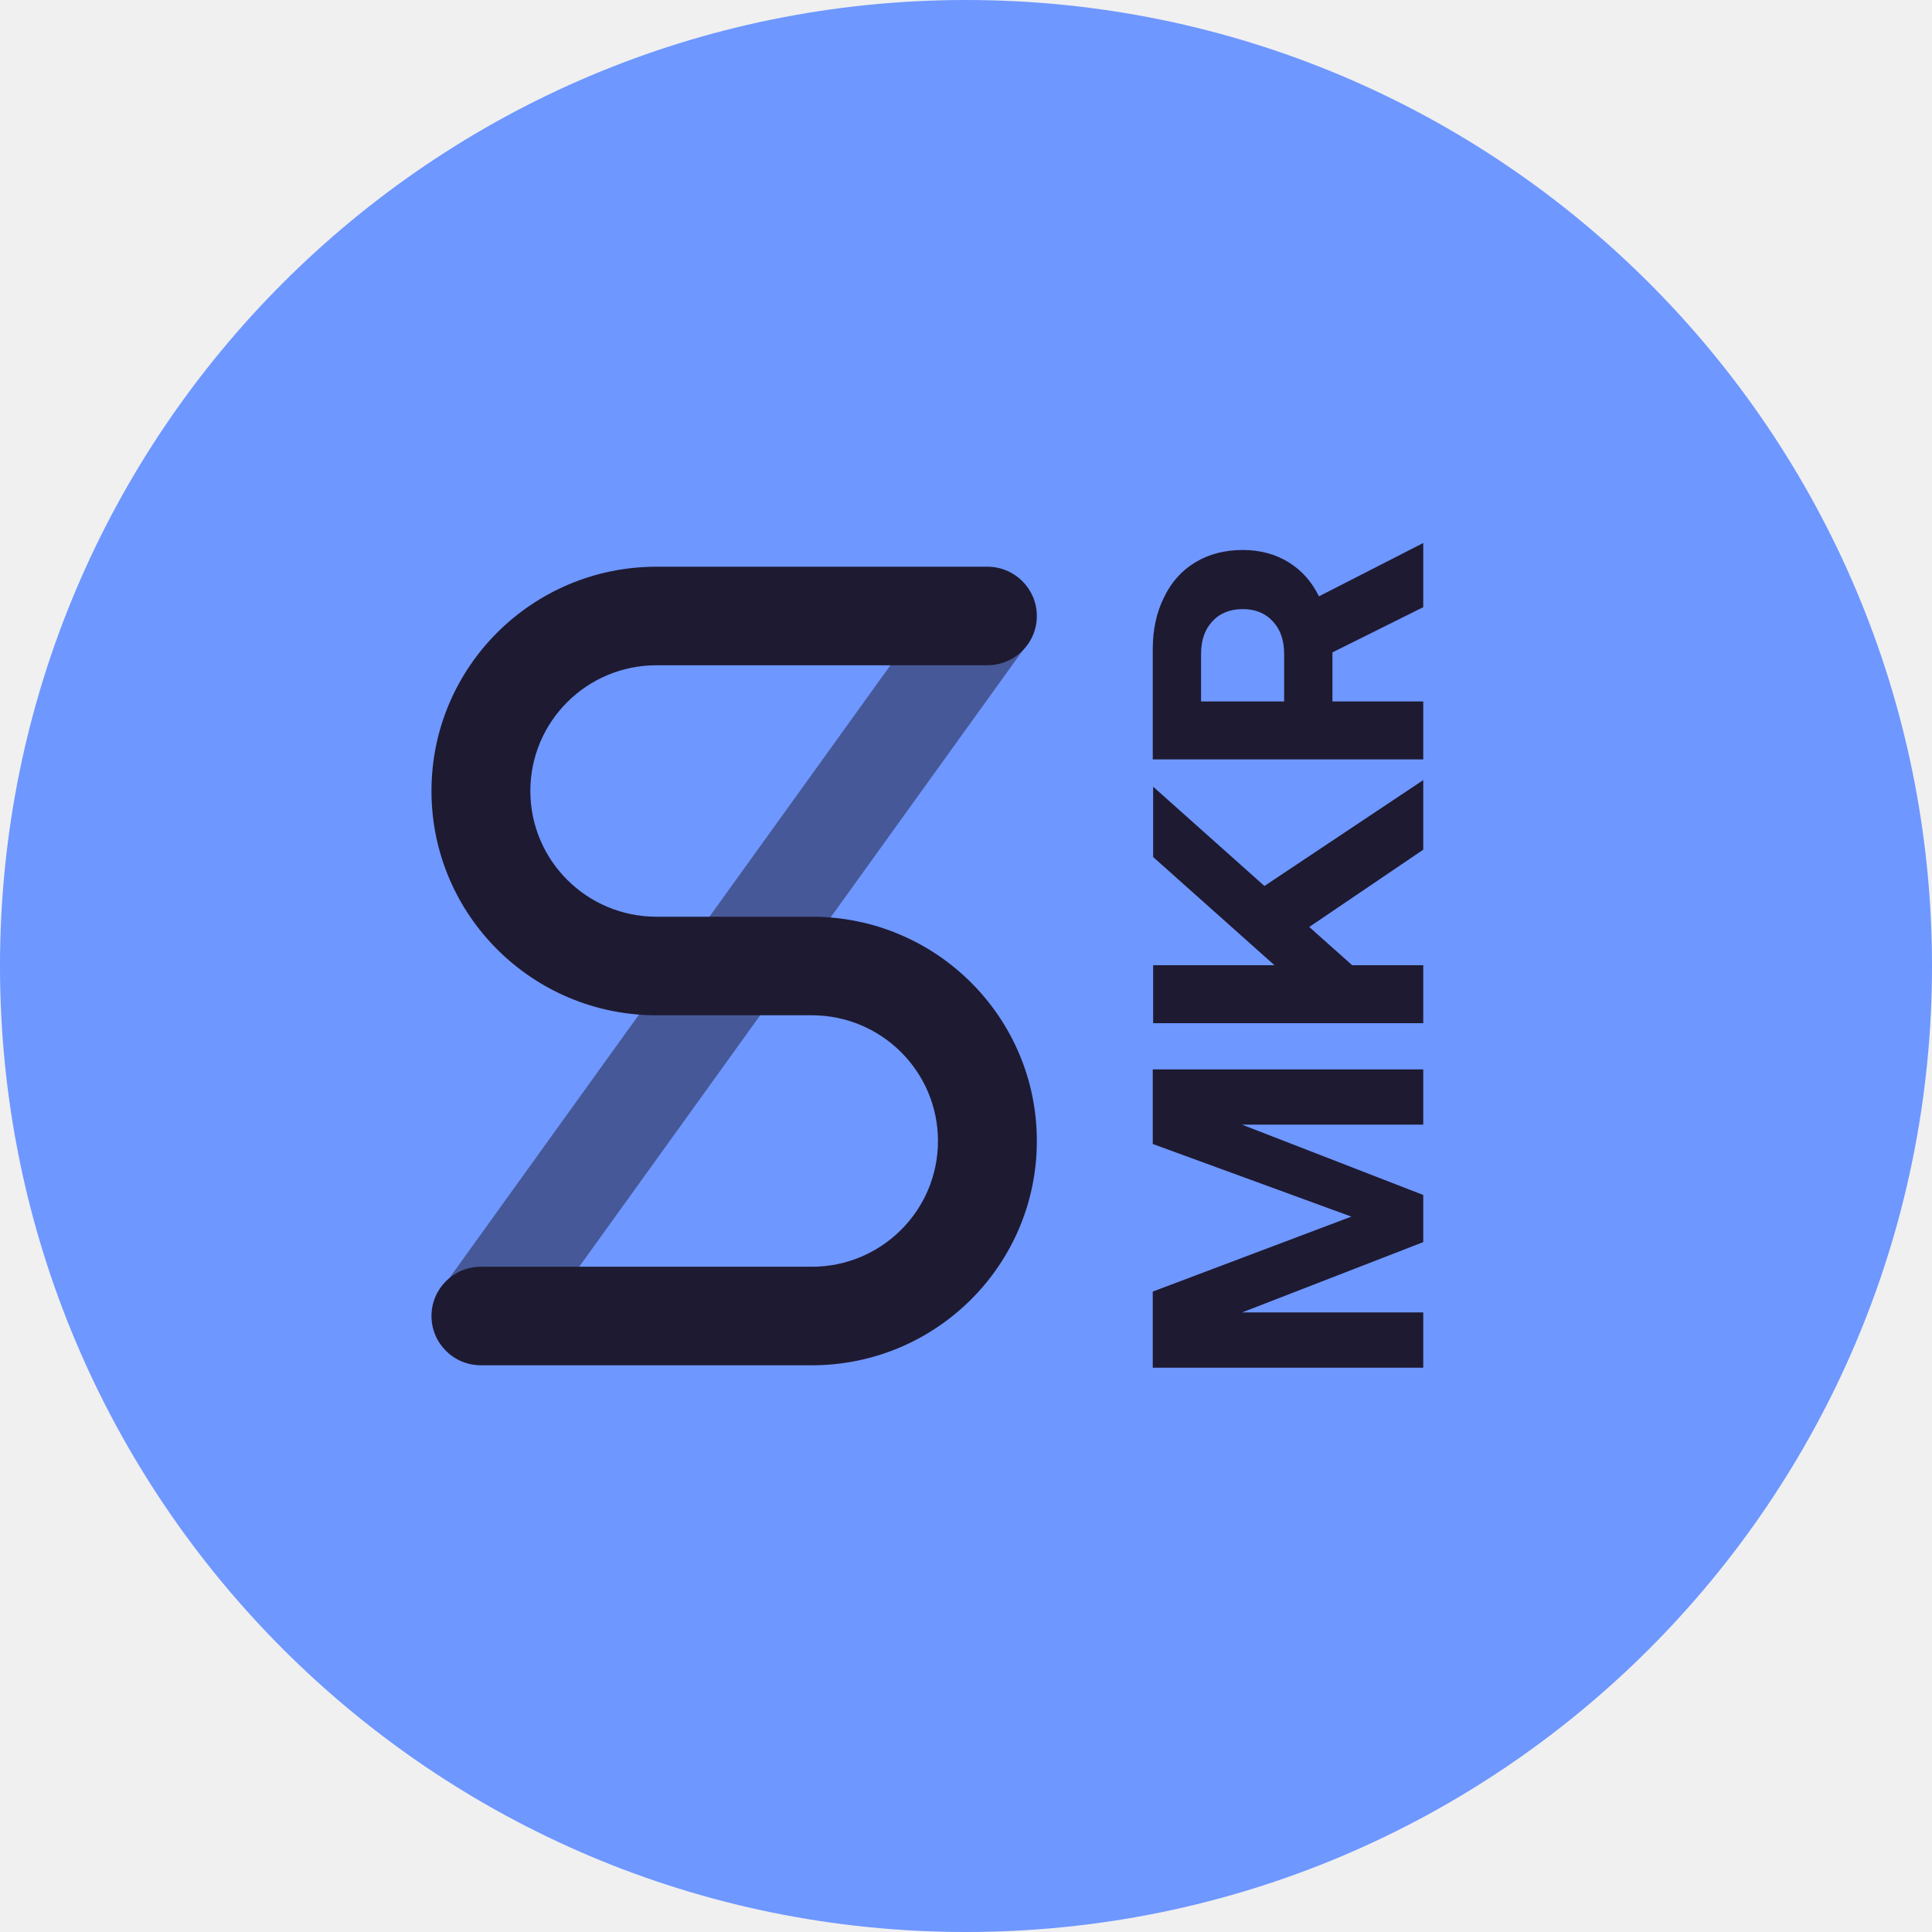
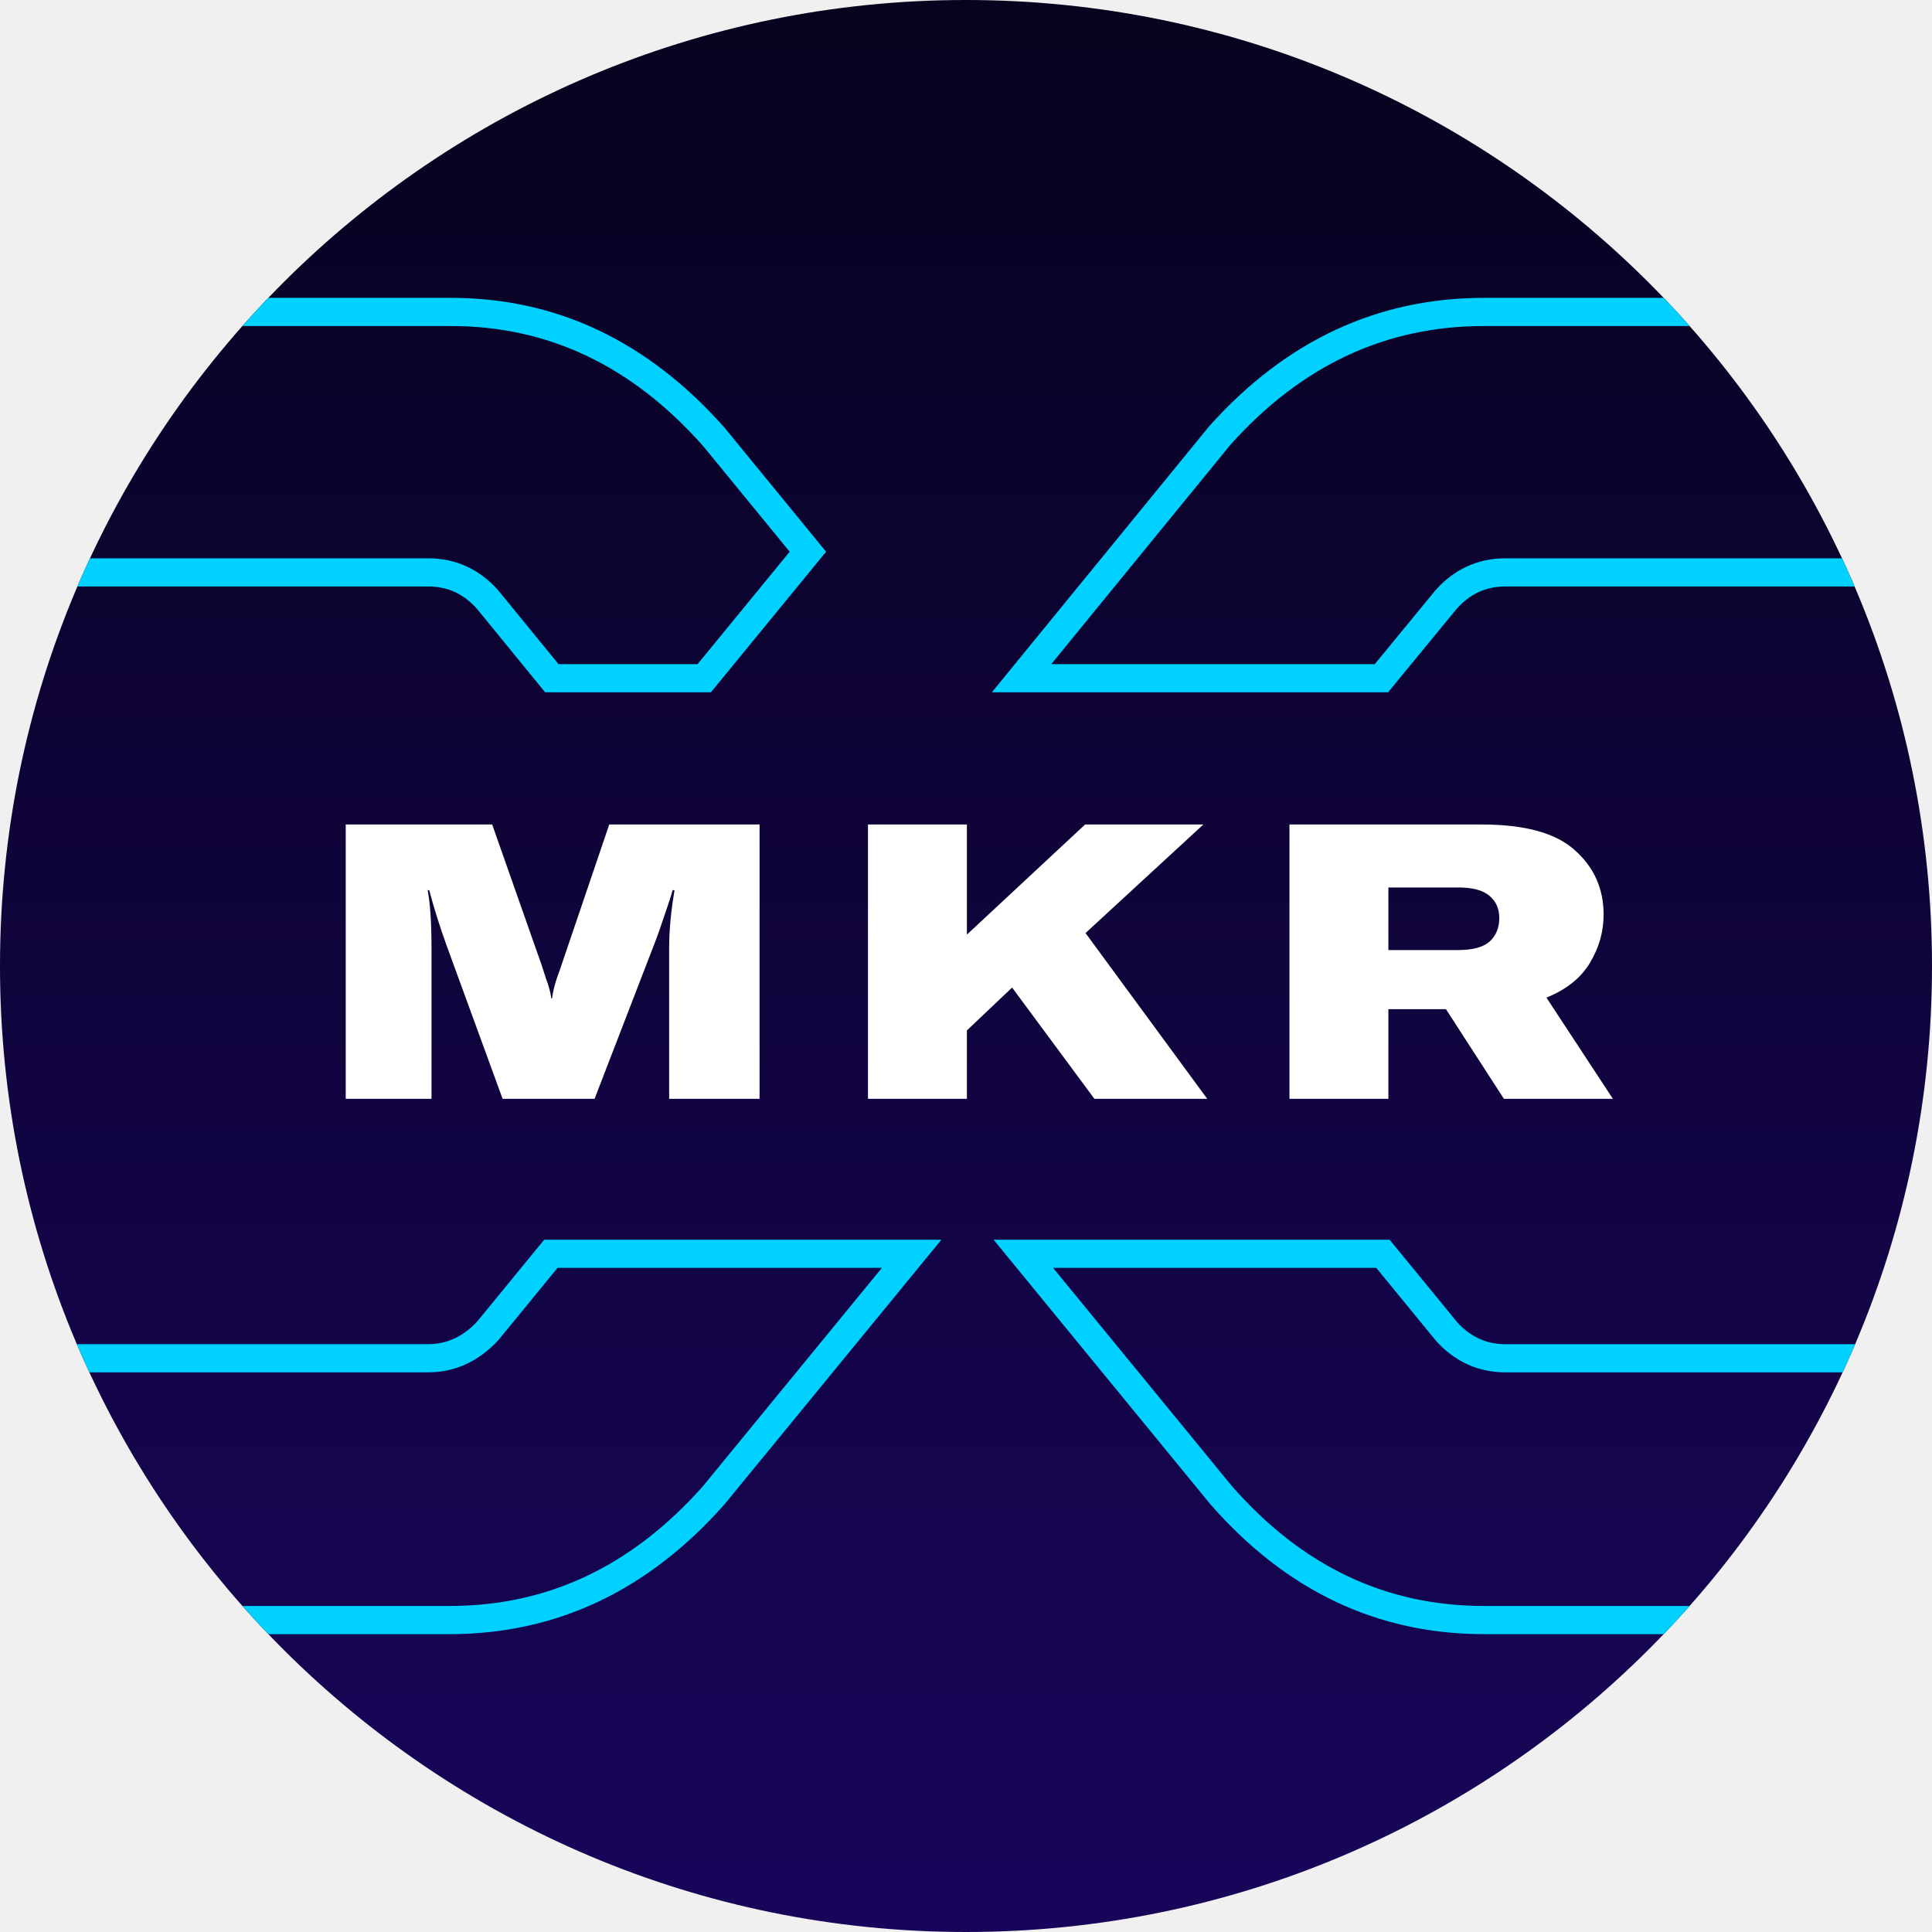
- <svg xmlns="http://www.w3.org/2000/svg" width="300" height="300" viewBox="0 0 300 300" fill="none">
-   <path d="M150 300c82.843 0 150-67.157 150-150S232.843 0 150 0 0 67.157 0 150s67.157 150 150 150z" fill="#6E97FF" />
-   <path d="M179 212.375v-11.82l30.84-11.64-30.84-11.28v-11.58h42v8.58h-28.14l28.14 10.92v7.32l-28.14 10.92H221v8.58h-42zm.06-53.497v-9h18.84l-18.84-16.8v-10.92l17.28 15.42 24.66-16.44v10.8l-17.7 12 6.66 5.94H221v9h-41.94zm-.06-58.057c0-3.04.58-5.72 1.74-8.04 1.12-2.36 2.74-4.18 4.86-5.46 2.12-1.28 4.58-1.92 7.38-1.92 2.68 0 5.06.64 7.14 1.92 2.04 1.28 3.6 3.04 4.68 5.28l16.2-8.28v9.96l-14.1 7.02v7.62H221v9h-42v-17.1zm20.4 8.1v-7.38c0-2.12-.58-3.8-1.74-5.04-1.16-1.28-2.72-1.92-4.68-1.92-2 0-3.58.64-4.74 1.92-1.16 1.24-1.74 2.92-1.74 5.04v7.38h12.9z" fill="#1E1A31" />
-   <path opacity=".5" fill-rule="evenodd" clip-rule="evenodd" d="M81.424 208.528l-12.484-8.906 78.517-109.094 12.483 8.906-78.516 109.094z" fill="#1E1A31" />
-   <path fill-rule="evenodd" clip-rule="evenodd" d="M121.868 142.349h4.191c19.298 0 34.941 15.592 34.941 34.826C161 196.408 145.357 212 126.059 212H74.676c-4.24 0-7.676-3.425-7.676-7.651 0-4.225 3.437-7.65 7.676-7.65h51.383c10.819 0 19.589-8.741 19.589-19.524 0-10.783-8.77-19.524-19.589-19.524h-24.118C82.643 157.651 67 142.059 67 122.825 67 103.592 82.643 88 101.941 88h51.383c4.239 0 7.676 3.425 7.676 7.65 0 4.226-3.437 7.651-7.676 7.651h-51.383c-10.82 0-19.59 8.741-19.59 19.524 0 10.783 8.77 19.524 19.59 19.524h19.927z" fill="#1E1A31" />
+ <svg xmlns="http://www.w3.org/2000/svg" width="480" height="480" viewBox="0 0 480 480" fill="none">
+   <circle cx="240" cy="240" r="240" fill="url(#paint0_linear)" />
+   <mask id="mask0" mask-type="alpha" maskUnits="userSpaceOnUse" x="0" y="0" width="480" height="480">
+     <circle cx="240" cy="240" r="240" fill="url(#paint1_linear)" />
+   </mask>
+   <g mask="url(#mask0)">
+     <path fill-rule="evenodd" clip-rule="evenodd" d="M123.924 146.839L138.76 165H173.312L196.192 137.076L174.636 110.748C156.805 90.694 136.027 81 112.011 81H12V138.71H106.428C113.355 138.71 119.293 141.538 123.848 146.752L123.924 146.839ZM179.963 106.205L205.24 137.078L176.626 172H135.439L118.576 151.357C115.289 147.595 111.243 145.71 106.428 145.71H7.951C7.076 145.71 6.361 145.433 5.822 144.879C5.274 144.334 5 143.717 5 143.056V76.654C5 75.993 5.274 75.385 5.822 74.831C6.361 74.277 7.076 74 7.951 74H112.011C138.27 74 160.923 84.741 179.963 106.205ZM123.852 332.909L123.701 333.071C119.042 338.081 113.205 340.951 106.428 340.951H12.327V399H111.685C135.94 399 156.82 389.299 174.636 369.252L219.1 315H138.518L123.852 332.909ZM135.203 308H233.888L179.963 373.795C160.923 395.268 138.164 406 111.685 406H7.951C7.076 406 6.414 405.723 5.981 405.169C5.539 404.615 5.327 403.9 5.327 403.007V336.605C5.327 335.943 5.539 335.336 5.981 334.782C6.414 334.228 7.076 333.951 7.951 333.951H106.428C111.022 333.951 115.068 332.074 118.576 328.303L135.203 308ZM362.153 328.643C365.439 332.19 369.371 333.96 373.974 333.96H472.451C473.325 333.96 473.979 334.237 474.421 334.791C474.854 335.345 475.075 336.069 475.075 336.944V403.346C475.075 404.007 474.854 404.624 474.421 405.169C473.979 405.723 473.325 406 472.451 406H368.717C342.238 406 319.585 395.268 300.766 373.795L246.848 308H345.245L362.153 328.643ZM341.93 315H261.635L306.106 369.268C323.696 389.299 344.46 399 368.717 399H468.075V340.96H373.974C367.312 340.96 361.552 338.295 357.018 333.4L356.872 333.244L341.93 315ZM361.826 151.357C365.112 147.595 369.159 145.71 373.974 145.71H472.451C473.325 145.71 473.979 145.433 474.421 144.879C474.854 144.334 475.075 143.717 475.075 143.056V76.654C475.075 75.769 474.854 75.108 474.421 74.661C473.979 74.223 473.325 74 472.451 74H368.717C342.238 74 319.479 84.625 300.439 105.874L246.427 172H344.868L361.826 151.357ZM341.559 165L356.484 146.832L356.554 146.752C361.109 141.538 367.047 138.71 373.974 138.71H468.075V81H368.717C344.443 81 323.562 90.611 305.758 110.428L261.183 165H341.559Z" fill="#00D1FF" />
+   </g>
+   <path d="M122.279 204.84L134.471 239.496C134.599 239.944 134.983 241.128 135.623 243.048C136.327 244.904 136.775 246.568 136.967 248.04H137.159C137.351 246.504 137.767 244.776 138.407 242.856C139.111 240.936 139.527 239.752 139.655 239.304L151.367 204.84H188.711V273H166.247V235.56C166.247 231.144 166.695 226.344 167.591 221.16H167.111C166.791 222.376 166.151 224.36 165.191 227.112C164.295 229.864 163.399 232.392 162.503 234.696L147.719 273H124.871L110.951 234.888C109.287 230.28 107.847 225.704 106.631 221.16H106.247C106.887 224.488 107.207 229.288 107.207 235.56V273H85.894V204.84H122.279Z" fill="white" />
+   <path d="M271.901 273L251.453 245.352L240.221 256.008V273H215.645V204.84H240.221V232.2L269.597 204.84H298.973L269.693 231.816L299.933 273H271.901Z" fill="white" />
+   <path d="M359.243 250.728H344.939V273H320.363V204.84H368.075C378.891 204.84 386.635 206.984 391.307 211.272C396.043 215.496 398.411 220.808 398.411 227.208C398.411 231.496 397.259 235.528 394.955 239.304C392.715 243.016 389.131 245.864 384.203 247.848L400.715 273H373.643L359.243 250.728ZM344.939 236.04H362.219C365.867 236.04 368.491 235.336 370.091 233.928C371.691 232.456 372.491 230.504 372.491 228.072C372.491 225.768 371.691 223.944 370.091 222.6C368.491 221.192 365.899 220.488 362.315 220.488H344.939V236.04Z" fill="white" />
+   <defs>
+     <linearGradient id="paint0_linear" x1="240" y1="0" x2="240" y2="701.818" gradientUnits="userSpaceOnUse">
+       <stop stop-color="#08021E" />
+       <stop offset="1" stop-color="#1F0777" />
+     </linearGradient>
+     <linearGradient id="paint1_linear" x1="240" y1="0" x2="240" y2="701.818" gradientUnits="userSpaceOnUse">
+       <stop stop-color="#08021E" />
+       <stop offset="1" stop-color="#1F0777" />
+     </linearGradient>
+   </defs>
</svg>
